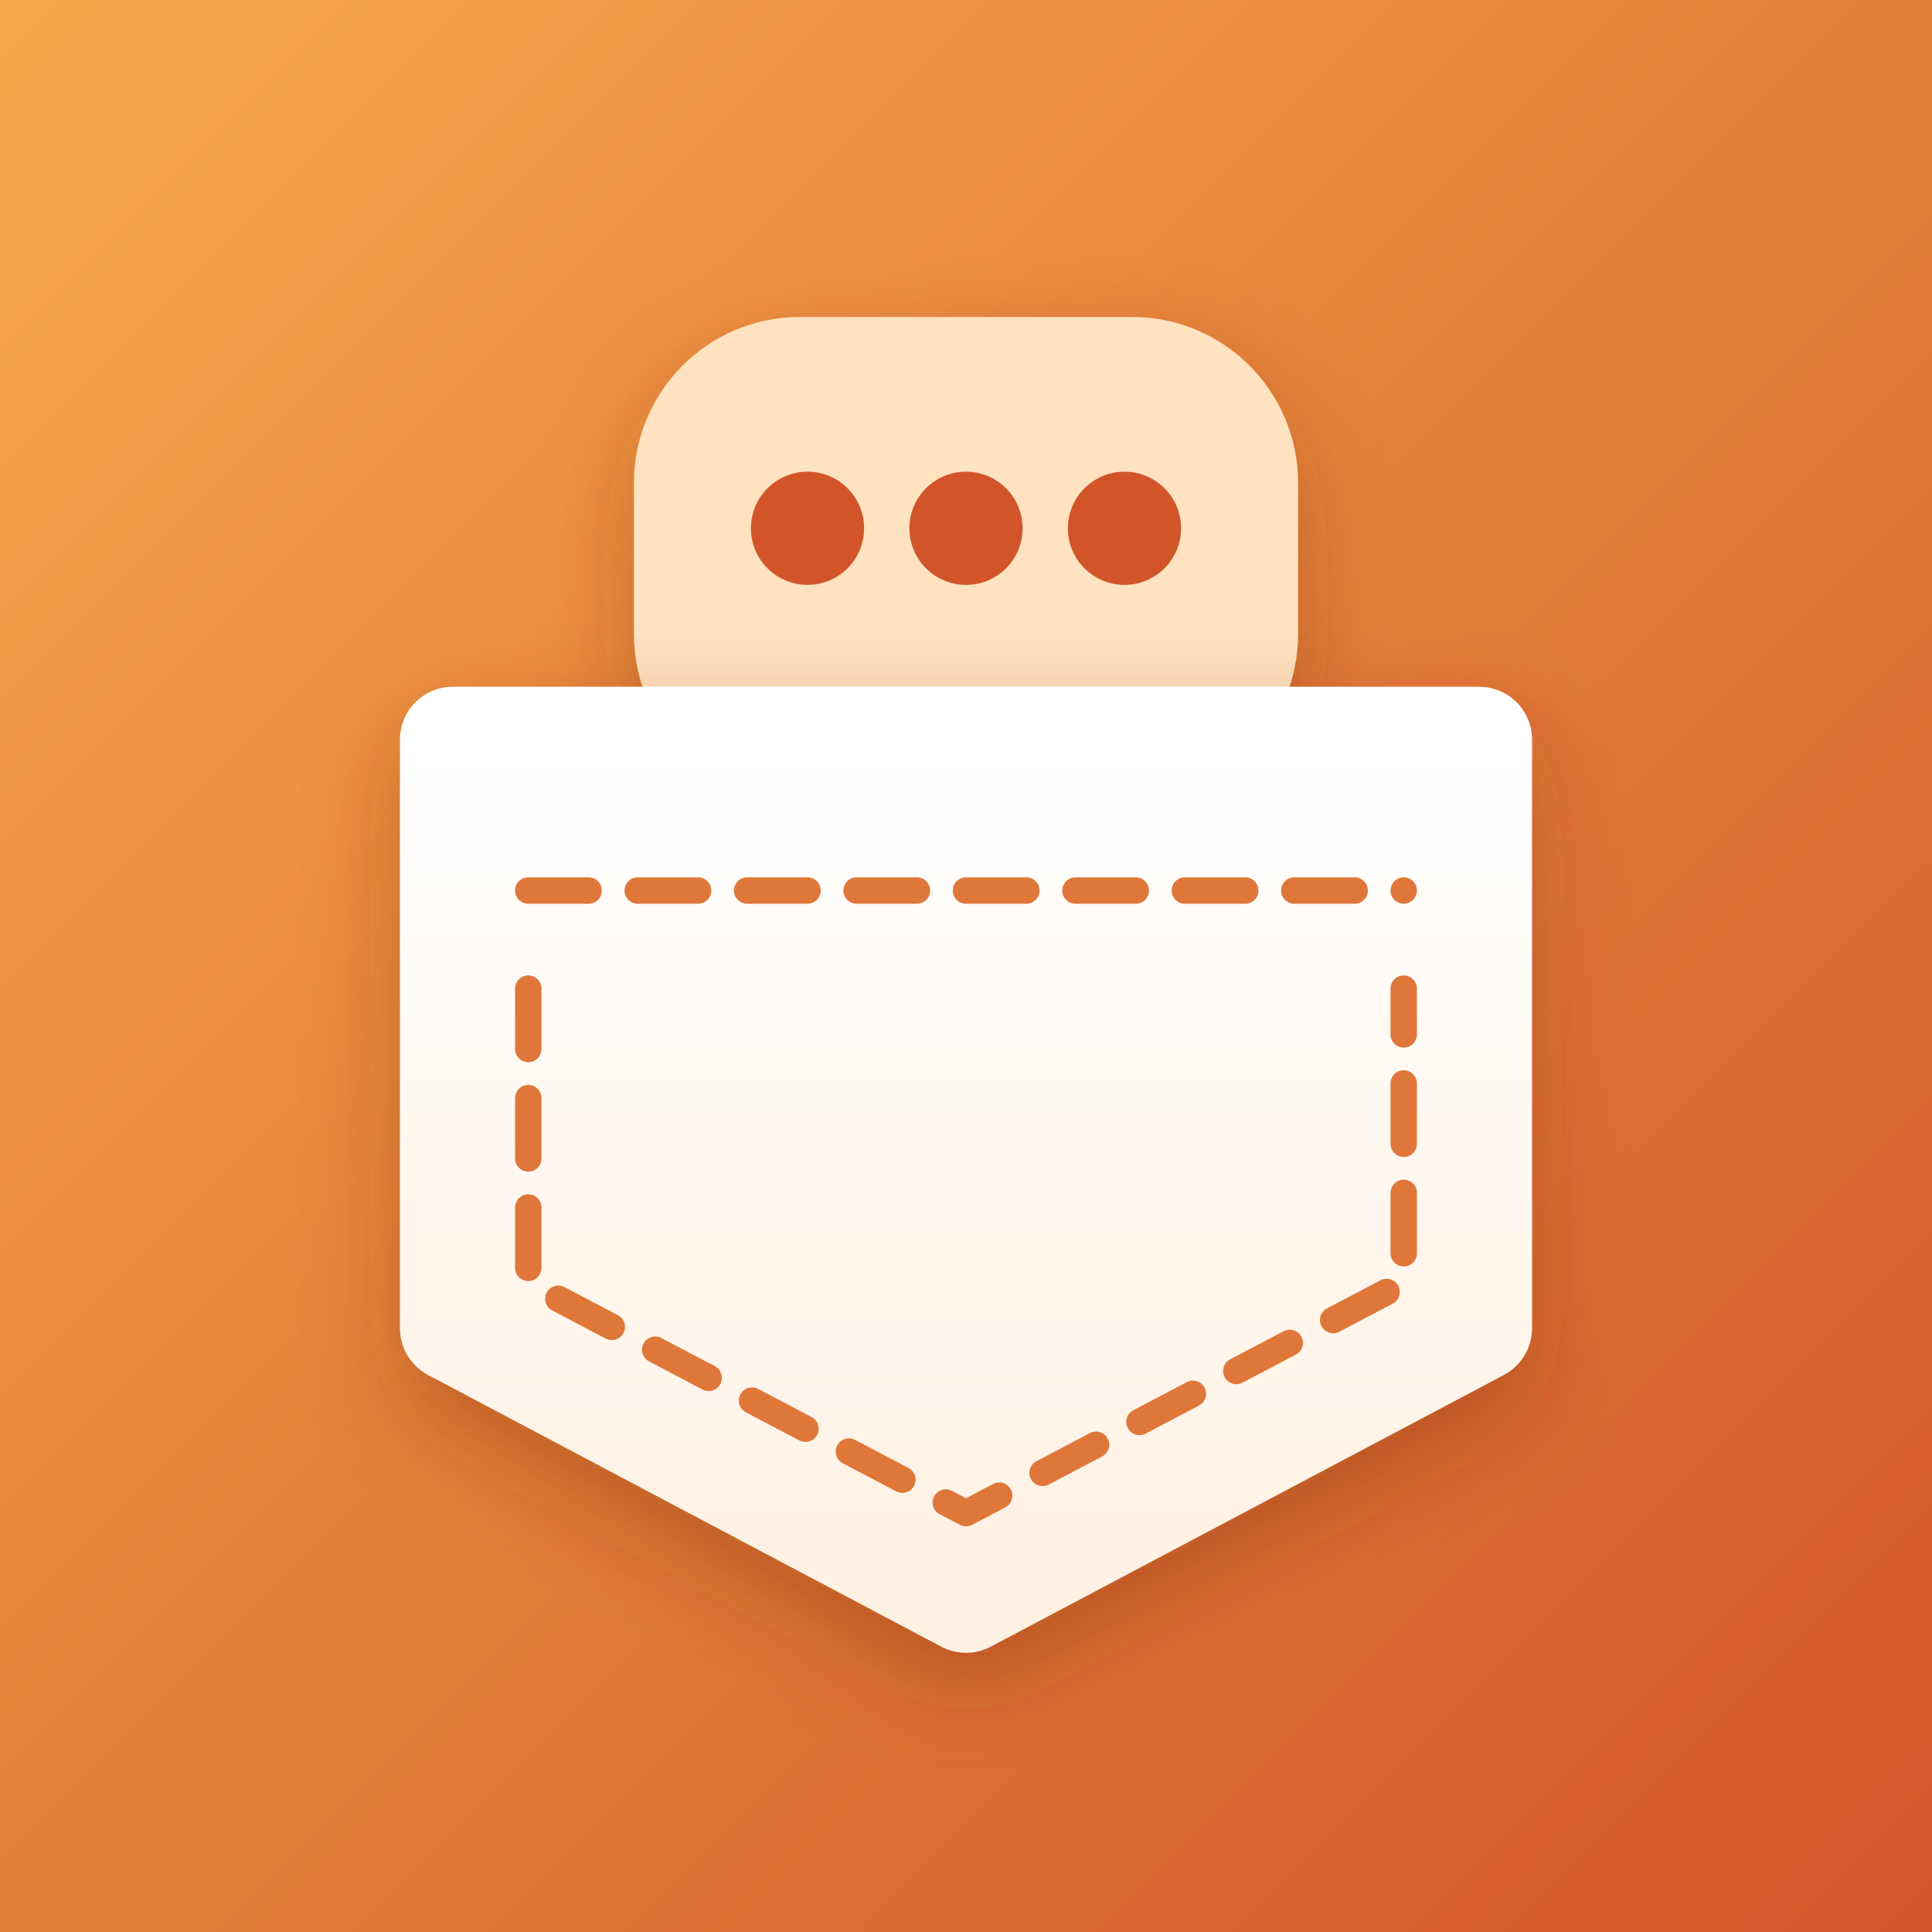
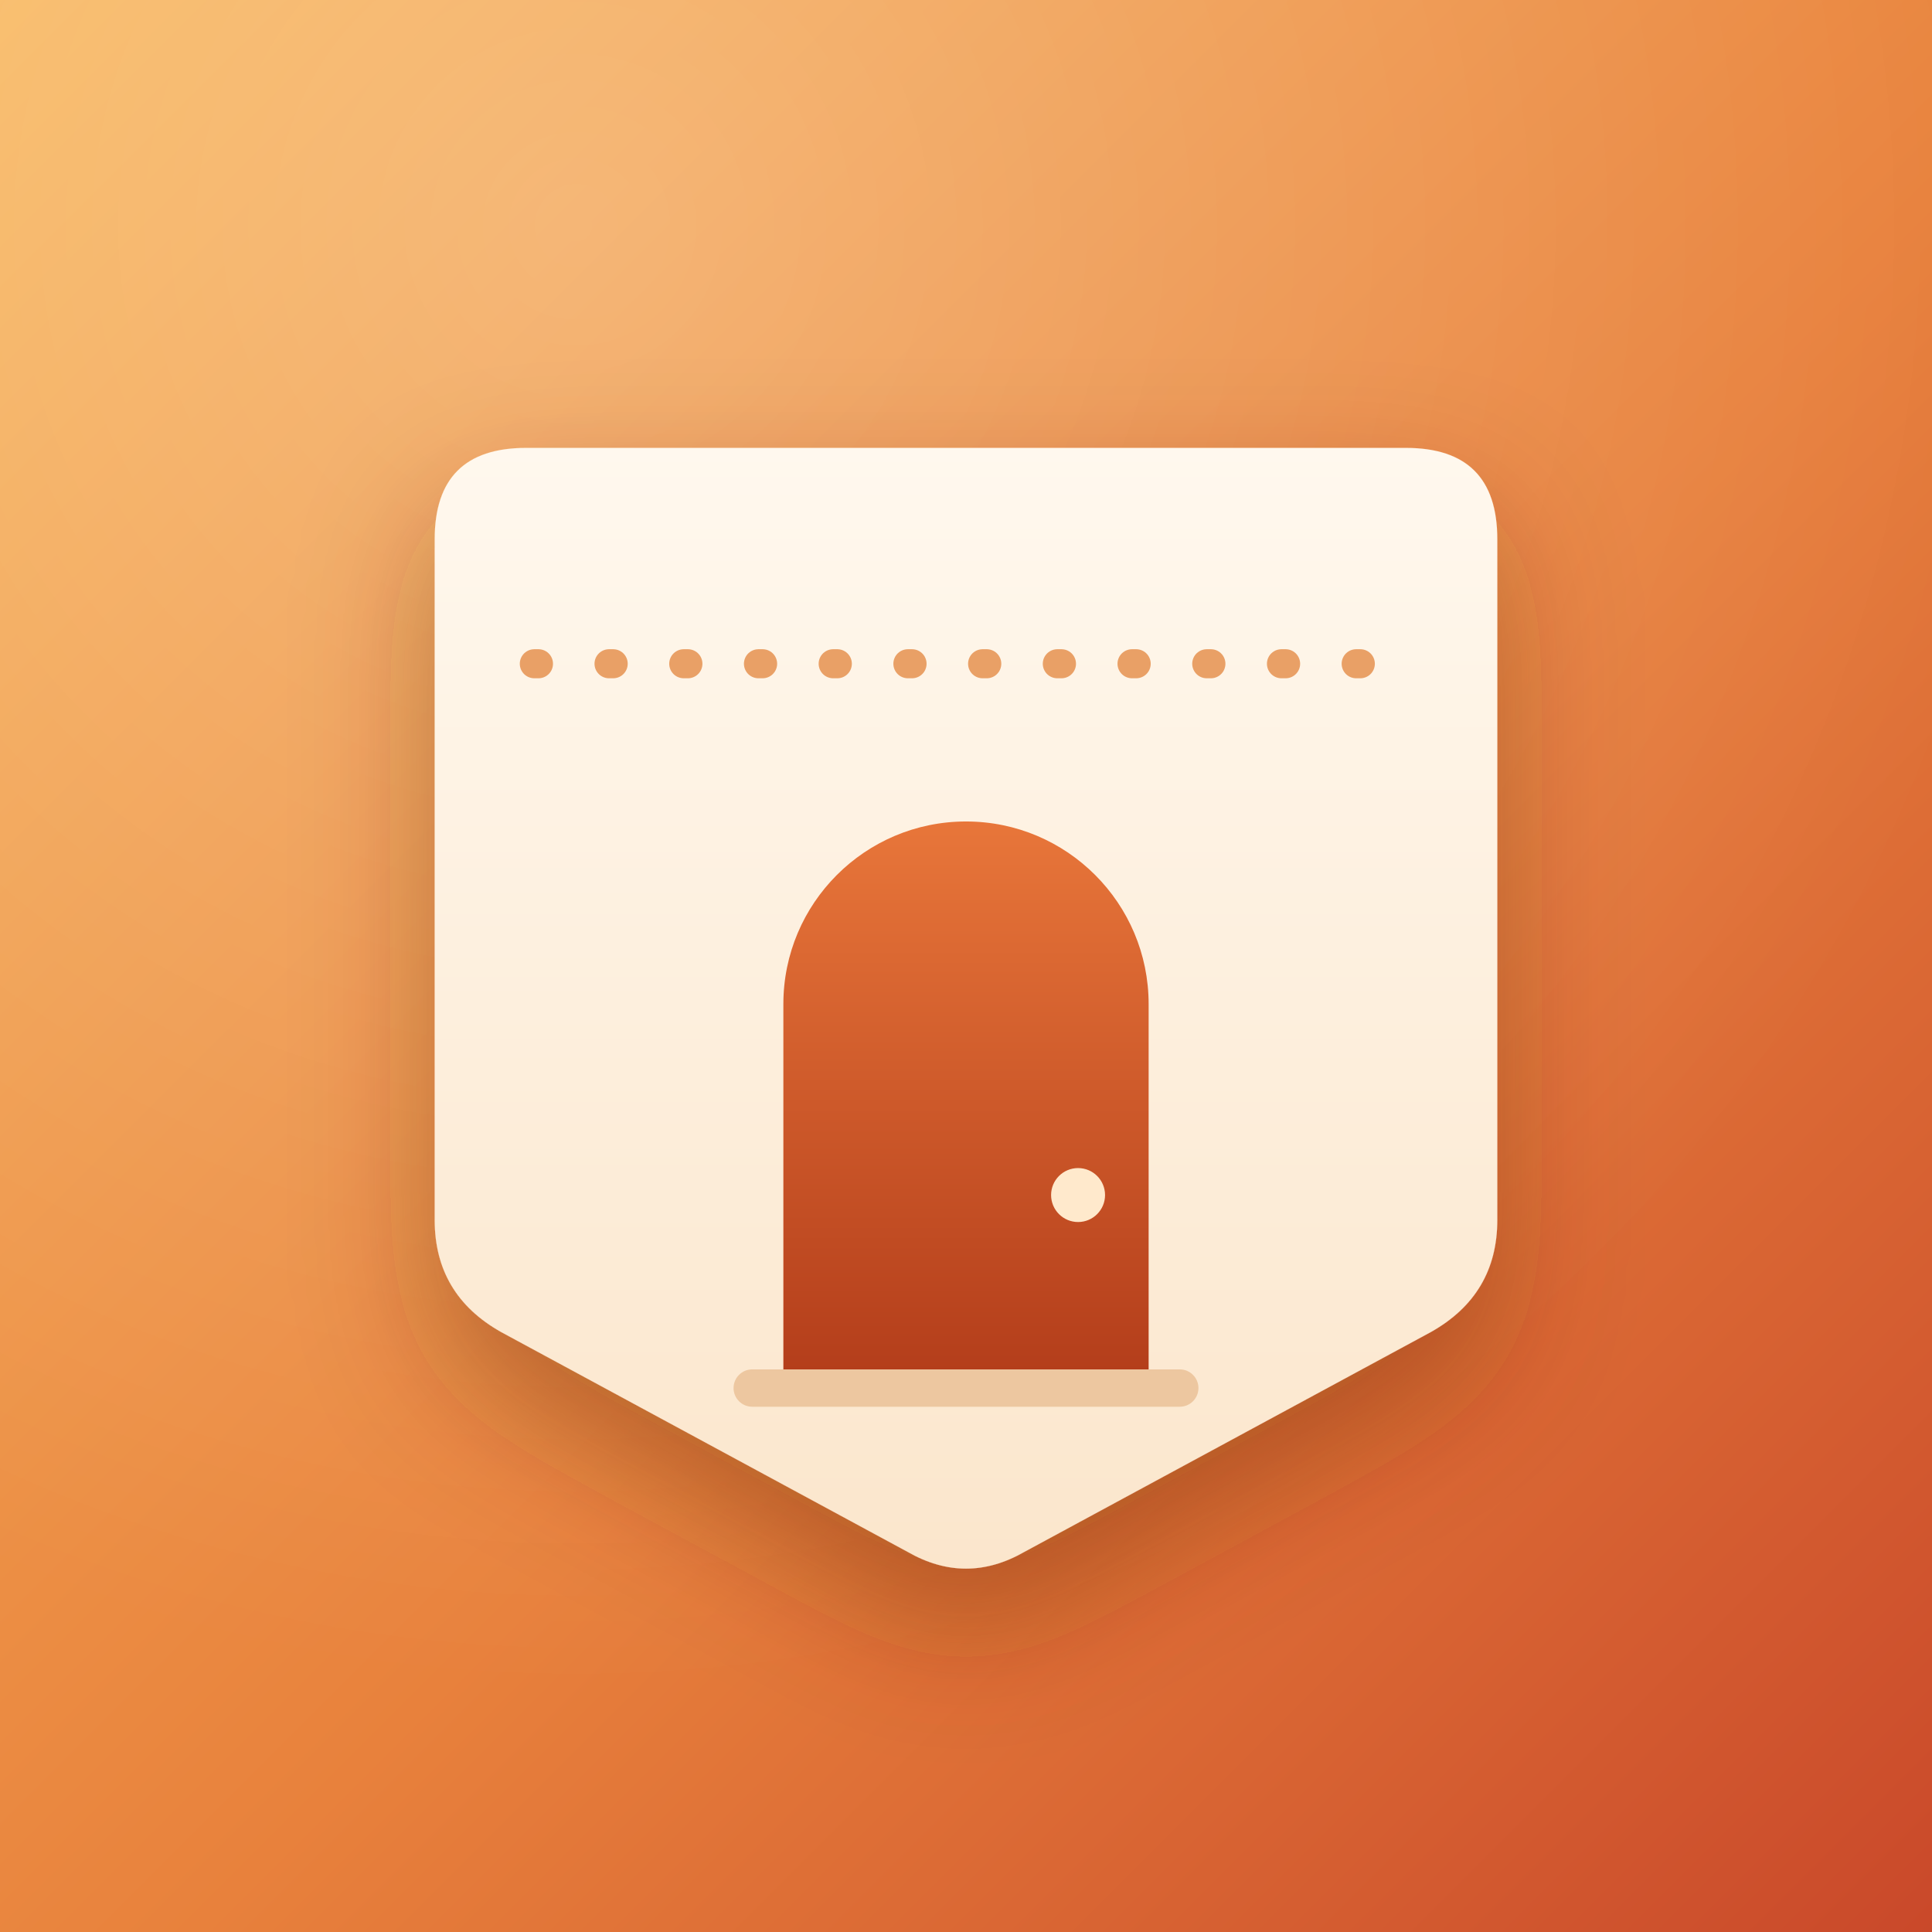
<svg xmlns="http://www.w3.org/2000/svg" viewBox="0 0 512 512">
  <defs>
    <linearGradient id="bg" x1="0" y1="0" x2="1" y2="1">
-       <stop offset="0" stop-color="#F7A94B" />
-       <stop offset="1" stop-color="#D2552A" />
+       <stop offset="0" stop-color="#F8B65C" />
+       <stop offset="0.55" stop-color="#E8813C" />
+       <stop offset="1" stop-color="#C9482A" />
    </linearGradient>
+     <radialGradient id="sheen" cx="0.3" cy="0.12" r="0.75">
+       <stop offset="0" stop-color="#FFFFFF" stop-opacity="0.22" />
+       <stop offset="1" stop-color="#FFFFFF" stop-opacity="0" />
+     </radialGradient>
    <linearGradient id="pocket" x1="0" y1="0" x2="0" y2="1">
-       <stop offset="0" stop-color="#FFFFFF" />
-       <stop offset="1" stop-color="#FFF1E2" />
+       <stop offset="0" stop-color="#FFF8EE" />
+       <stop offset="1" stop-color="#FBE6CC" />
    </linearGradient>
-     <filter id="shadow" x="-20%" y="-20%" width="140%" height="140%">
-       <feDropShadow dx="0" dy="10" stdDeviation="12" flood-color="#7A2A0C" flood-opacity="0.35" />
+     <linearGradient id="light" x1="0" y1="0" x2="0" y2="1">
+       <stop offset="0" stop-color="#E8763A" />
+       <stop offset="1" stop-color="#B43E1B" />
+     </linearGradient>
+     <filter id="drop" x="-30%" y="-30%" width="160%" height="160%">
+       <feDropShadow dx="0" dy="14" stdDeviation="16" flood-color="#6E240C" flood-opacity="0.38" />
    </filter>
  </defs>
  <rect width="512" height="512" fill="url(#bg)" />
-   <g filter="url(#shadow)">
-     <rect x="168" y="84" width="176" height="128" rx="44" fill="#FFE2BF" />
-     <circle cx="214" cy="140" r="15" fill="#D2552A" />
-     <circle cx="256" cy="140" r="15" fill="#D2552A" />
-     <circle cx="298" cy="140" r="15" fill="#D2552A" />
+   <rect width="512" height="512" fill="url(#sheen)" />
+   <g transform="translate(256 265) scale(1.1) translate(-256 -265)">
+     <path filter="url(#drop)" fill="url(#pocket)" d="M150 132 H362 Q384 132 384 154 V318 Q384 336 368 345 L270 398 Q256 406 242 398 L144 345 Q128 336 128 318 V154 Q128 132 150 132 Z" />
+     <path d="M152 184 H360" fill="none" stroke="#E9A066" stroke-width="7" stroke-linecap="round" stroke-dasharray="1 17" />
+     <path fill="url(#light)" d="M212 354 V266 A44 44 0 0 1 300 266 V354 Z" />
+     <circle cx="283" cy="312" r="6.5" fill="#FFE9CC" />
+     <rect x="200" y="354" width="112" height="9" rx="4.5" fill="#EDC7A0" />
  </g>
-   <g filter="url(#shadow)">
-     <path d="M120 196 H392 V352 L256 424 L120 352 Z" fill="url(#pocket)" stroke="url(#pocket)" stroke-width="28" stroke-linejoin="round" />
-   </g>
-   <path d="M140 236 H372" fill="none" stroke="#E0773A" stroke-width="7" stroke-linecap="round" stroke-dasharray="16 13" />
-   <path d="M140 262 V340 L256 401 L372 340 V262" fill="none" stroke="#E0773A" stroke-width="7" stroke-linecap="round" stroke-linejoin="round" stroke-dasharray="16 13" />
</svg>
